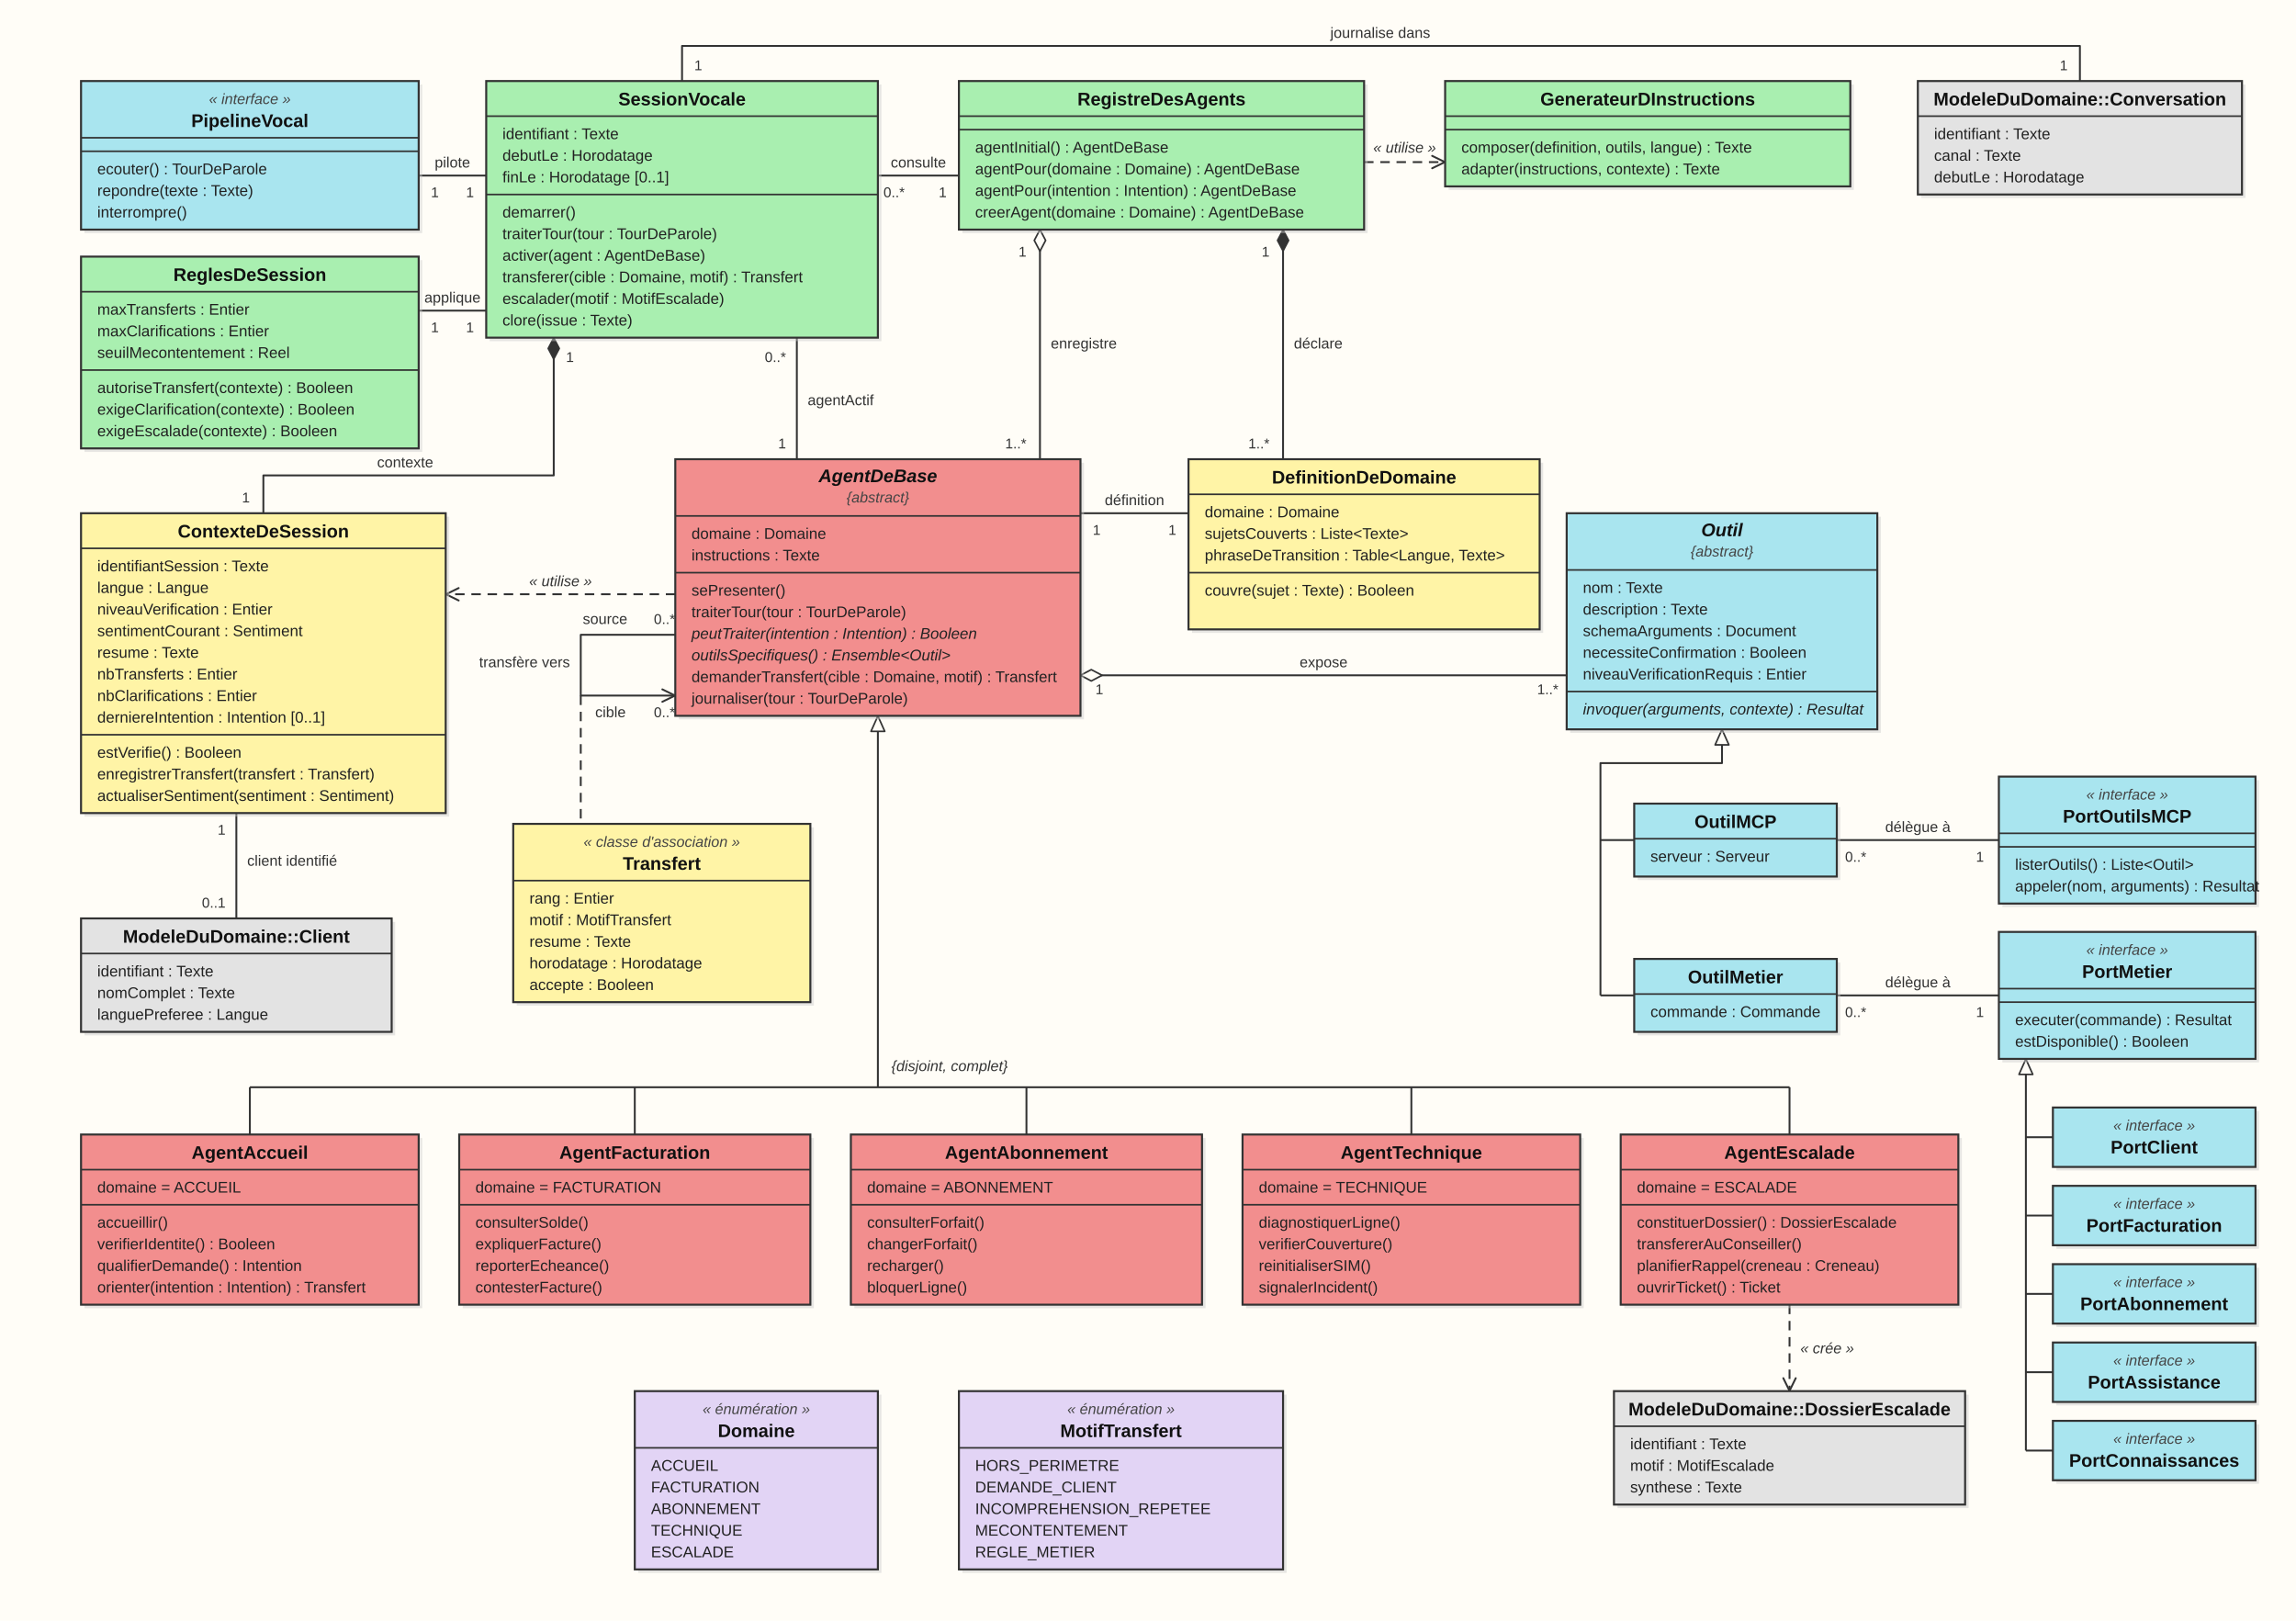
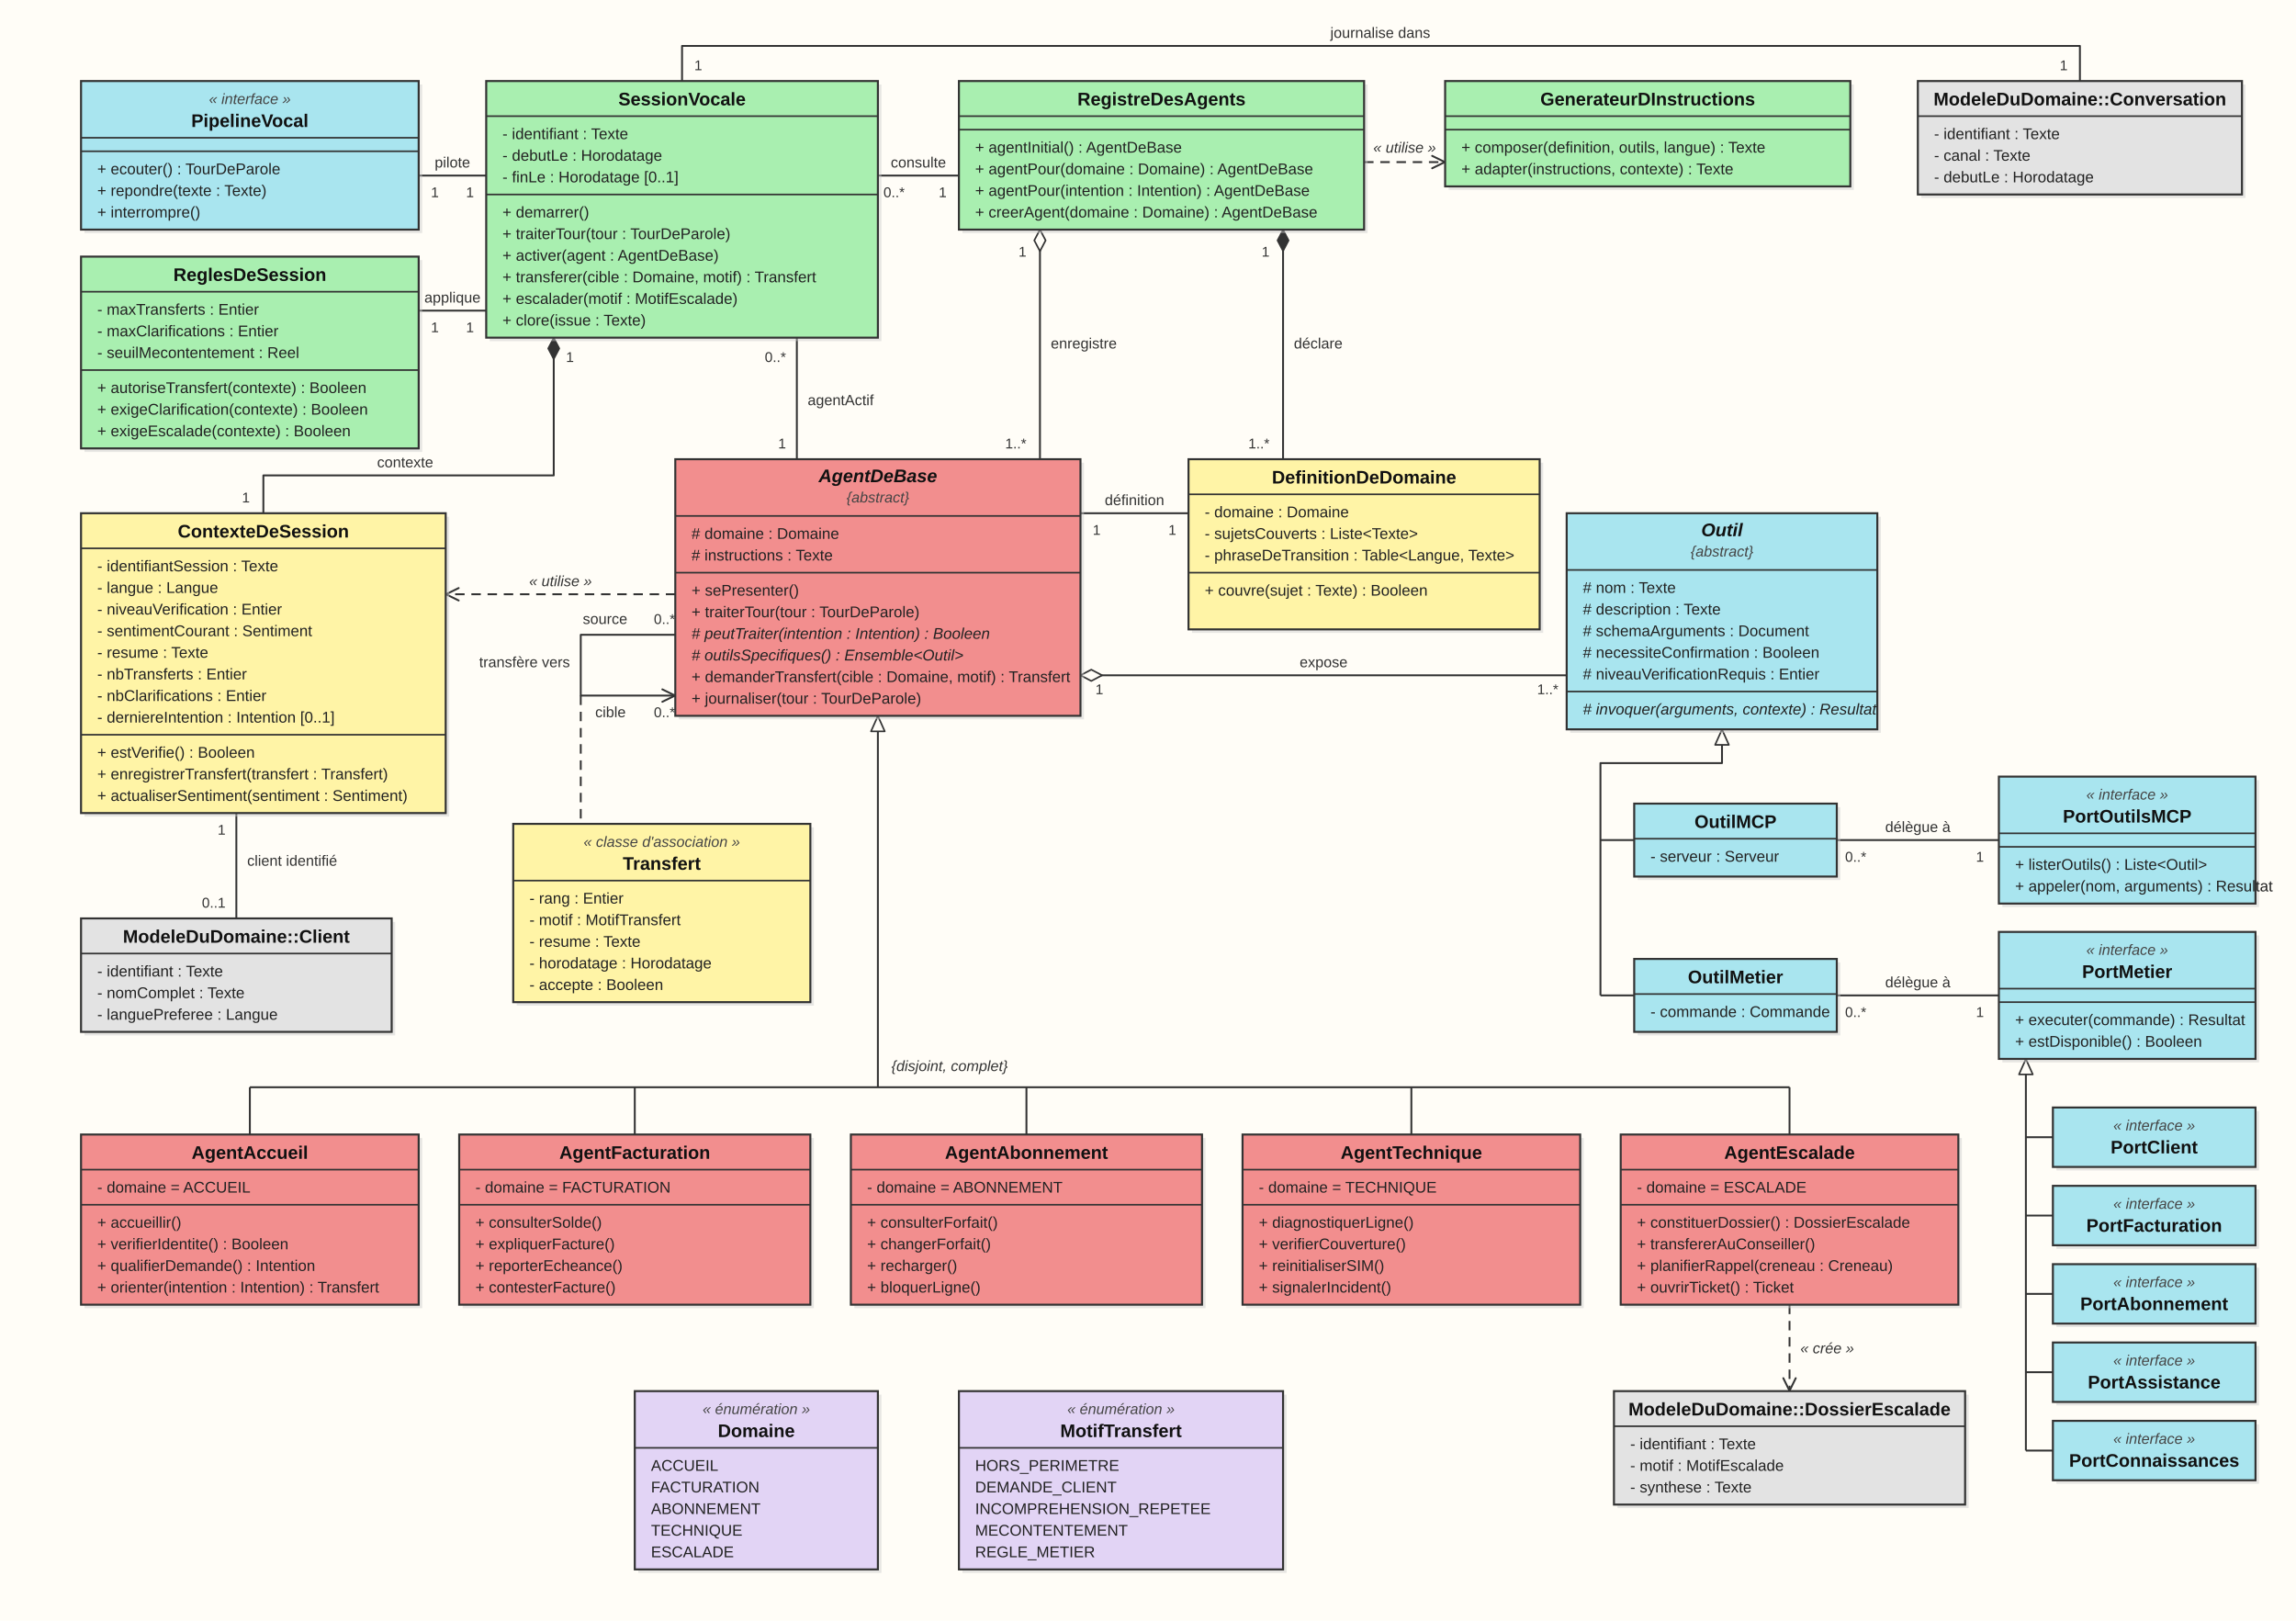
<svg xmlns="http://www.w3.org/2000/svg" version="1.1" viewBox="0 0 1700 1200" width="1700" height="1200">
  <style>
.cname{font-family:Arial,Helvetica,sans-serif;font-size:13.5px;font-weight:700;fill:#111111;}
.cnameA{font-family:Arial,Helvetica,sans-serif;font-size:13.5px;font-weight:700;font-style:italic;fill:#111111;}
.stereo{font-family:Arial,Helvetica,sans-serif;font-size:11px;font-style:italic;fill:#444444;}
.feat{font-family:Arial,Helvetica,sans-serif;font-size:11.5px;fill:#222222;}
.featA{font-family:Arial,Helvetica,sans-serif;font-size:11.5px;font-style:italic;fill:#222222;}
.mult{font-family:Arial,Helvetica,sans-serif;font-size:10.5px;fill:#333333;paint-order:stroke;stroke:#FFFDF7;stroke-width:3.2;stroke-linejoin:round;}
.role{font-family:Arial,Helvetica,sans-serif;font-size:11px;fill:#333333;paint-order:stroke;stroke:#FFFDF7;stroke-width:3.2;stroke-linejoin:round;}
.roleI{font-family:Arial,Helvetica,sans-serif;font-size:11px;font-style:italic;fill:#333333;paint-order:stroke;stroke:#FFFDF7;stroke-width:3.2;stroke-linejoin:round;}
.cons{font-family:Arial,Helvetica,sans-serif;font-size:11px;font-style:italic;fill:#333333;paint-order:stroke;stroke:#FFFDF7;stroke-width:3.2;stroke-linejoin:round;}
.rel{fill:none;stroke:#333333;stroke-width:1.4;stroke-linejoin:round;}
.reld{fill:none;stroke:#333333;stroke-width:1.4;stroke-linejoin:round;stroke-dasharray:7,5;}
.sep{stroke:#333333;stroke-width:1.2;}
.shd{fill:#C9C9C9;opacity:0.45;}
.bx{stroke:#333333;stroke-width:1.5;}
.pink{fill:#F28E8E;} .green{fill:#A9EFB0;} .yellow{fill:#FFF4A6;} .blue{fill:#A9E5EF;} .purple{fill:#E2D4F5;} .grey{fill:#E3E3E3;}
</style>
  <defs>
    <marker id="gen" viewBox="0 0 13 12" refX="12.3" refY="6" markerWidth="13" markerHeight="12" orient="auto" markerUnits="userSpaceOnUse">
      <path d="M0.8,0.9 L12.2,6 L0.8,11.1 Z" fill="#FFFDF7" stroke="#333333" stroke-width="1.2" stroke-linejoin="round" />
    </marker>
    <marker id="dep" viewBox="0 0 12 12" refX="10.6" refY="6" markerWidth="12" markerHeight="12" orient="auto" markerUnits="userSpaceOnUse">
      <path d="M1,1.4 L10.4,6 L1,10.6" fill="none" stroke="#333333" stroke-width="1.4" stroke-linecap="round" stroke-linejoin="round" />
    </marker>
    <marker id="nav" viewBox="0 0 12 12" refX="10.6" refY="6" markerWidth="12" markerHeight="12" orient="auto" markerUnits="userSpaceOnUse">
      <path d="M1,1.4 L10.4,6 L1,10.6" fill="none" stroke="#333333" stroke-width="1.4" stroke-linecap="round" stroke-linejoin="round" />
    </marker>
    <marker id="comp" viewBox="0 0 18 11" refX="1.0" refY="5.5" markerWidth="18" markerHeight="11" orient="auto" markerUnits="userSpaceOnUse">
      <path d="M1,5.5 L9,1.3 L17,5.5 L9,9.7 Z" fill="#333333" stroke="#333333" stroke-width="1" stroke-linejoin="round" />
    </marker>
    <marker id="aggr" viewBox="0 0 18 11" refX="1.0" refY="5.5" markerWidth="18" markerHeight="11" orient="auto" markerUnits="userSpaceOnUse">
      <path d="M1,5.5 L9,1.3 L17,5.5 L9,9.7 Z" fill="#FFFDF7" stroke="#333333" stroke-width="1.2" stroke-linejoin="round" />
    </marker>
  </defs>
  <rect x="0" y="0" width="1700" height="1200" fill="#FFFDF7" />
  <g id="relations">
    <path d="M 360,130 L 310,130" class="rel" />
    <text x="335" y="124" text-anchor="middle" class="role">pilote</text>
    <text x="322" y="146" text-anchor="middle" class="mult">1</text>
    <text x="348" y="146" text-anchor="middle" class="mult">1</text>
    <path d="M 505,60 L 505,34 L 1540,34 L 1540,60" class="rel" />
    <text x="1022" y="28" text-anchor="middle" class="role">journalise dans</text>
    <text x="517" y="52" text-anchor="middle" class="mult">1</text>
    <text x="1528" y="52" text-anchor="middle" class="mult">1</text>
    <path d="M 650,130 L 710,130" class="rel" />
    <text x="680" y="124" text-anchor="middle" class="role">consulte</text>
    <text x="662" y="146" text-anchor="middle" class="mult">0..*</text>
    <text x="698" y="146" text-anchor="middle" class="mult">1</text>
    <path d="M 360,230 L 310,230" class="rel" />
    <text x="335" y="224" text-anchor="middle" class="role">applique</text>
    <text x="348" y="246" text-anchor="middle" class="mult">1</text>
    <text x="322" y="246" text-anchor="middle" class="mult">1</text>
    <path d="M 410,250 L 410,352 L 195,352 L 195,380" class="rel" marker-start="url(#comp)" />
    <text x="422" y="268" text-anchor="middle" class="mult">1</text>
    <text x="185" y="372" text-anchor="end" class="mult">1</text>
    <text x="300" y="346" text-anchor="middle" class="role">contexte</text>
    <path d="M 590,250 L 590,340" class="rel" />
    <text x="598" y="300" text-anchor="start" class="role">agentActif</text>
    <text x="582" y="268" text-anchor="end" class="mult">0..*</text>
    <text x="582" y="332" text-anchor="end" class="mult">1</text>
    <path d="M 770,170 L 770,340" class="rel" marker-start="url(#aggr)" />
    <text x="760" y="190" text-anchor="end" class="mult">1</text>
    <text x="760" y="332" text-anchor="end" class="mult">1..*</text>
    <text x="778" y="258" text-anchor="start" class="role">enregistre</text>
    <path d="M 950,170 L 950,340" class="rel" marker-start="url(#comp)" />
    <text x="940" y="190" text-anchor="end" class="mult">1</text>
    <text x="940" y="332" text-anchor="end" class="mult">1..*</text>
    <text x="958" y="258" text-anchor="start" class="role">déclare</text>
    <path d="M 1010,120 L 1070,120" class="reld" marker-end="url(#dep)" />
    <text x="1040" y="113" text-anchor="middle" class="roleI">« utilise »</text>
    <path d="M 800,380 L 880,380" class="rel" />
    <text x="840" y="374" text-anchor="middle" class="role">définition</text>
    <text x="812" y="396" text-anchor="middle" class="mult">1</text>
    <text x="868" y="396" text-anchor="middle" class="mult">1</text>
    <path d="M 500,440 L 330,440" class="reld" marker-end="url(#dep)" />
    <text x="415" y="434" text-anchor="middle" class="roleI">« utilise »</text>
    <path d="M 500,470 L 430,470 L 430,515 L 500,515" class="rel" marker-end="url(#nav)" />
    <text x="448" y="462" text-anchor="middle" class="role">source</text>
    <text x="492" y="462" text-anchor="middle" class="mult">0..*</text>
    <text x="452" y="531" text-anchor="middle" class="role">cible</text>
    <text x="492" y="531" text-anchor="middle" class="mult">0..*</text>
    <text x="422" y="494" text-anchor="end" class="role">transfère vers</text>
    <path d="M 430,515 L 430,610" class="reld" />
    <path d="M 175,602 L 175,680" class="rel" />
    <text x="183" y="641" text-anchor="start" class="role">client identifié</text>
    <text x="167" y="618" text-anchor="end" class="mult">1</text>
    <text x="167" y="672" text-anchor="end" class="mult">0..1</text>
    <path d="M 800,500 L 1160,500" class="rel" marker-start="url(#aggr)" />
    <text x="980" y="494" text-anchor="middle" class="role">expose</text>
    <text x="814" y="514" text-anchor="middle" class="mult">1</text>
    <text x="1146" y="514" text-anchor="middle" class="mult">1..*</text>
    <path d="M 1185,737 L 1185,565 L 1275,565 L 1275,540" class="rel" marker-end="url(#gen)" />
    <path d="M 1210,622 L 1185,622" class="rel" />
    <path d="M 1210,737 L 1185,737" class="rel" />
    <path d="M 1360,622 L 1480,622" class="rel" />
    <text x="1420" y="616" text-anchor="middle" class="role">délègue à</text>
    <text x="1374" y="638" text-anchor="middle" class="mult">0..*</text>
    <text x="1466" y="638" text-anchor="middle" class="mult">1</text>
    <path d="M 1360,737 L 1480,737" class="rel" />
    <text x="1420" y="731" text-anchor="middle" class="role">délègue à</text>
    <text x="1374" y="753" text-anchor="middle" class="mult">0..*</text>
    <text x="1466" y="753" text-anchor="middle" class="mult">1</text>
    <path d="M 1500,1074 L 1500,784" class="rel" marker-end="url(#gen)" />
    <path d="M 1520,842 L 1500,842" class="rel" />
    <path d="M 1520,900 L 1500,900" class="rel" />
    <path d="M 1520,958 L 1500,958" class="rel" />
    <path d="M 1520,1016 L 1500,1016" class="rel" />
    <path d="M 1520,1074 L 1500,1074" class="rel" />
    <path d="M 650,805 L 650,530" class="rel" marker-end="url(#gen)" />
    <path d="M 185,805 L 1325,805" class="rel" />
    <path d="M 185,805 L 185,840" class="rel" />
    <path d="M 470,805 L 470,840" class="rel" />
    <path d="M 760,805 L 760,840" class="rel" />
    <path d="M 1045,805 L 1045,840" class="rel" />
    <path d="M 1325,805 L 1325,840" class="rel" />
    <text x="660" y="793" text-anchor="start" class="cons">{disjoint, complet}</text>
    <path d="M 1325,966 L 1325,1030" class="reld" marker-end="url(#dep)" />
    <text x="1333" y="1002" text-anchor="start" class="roleI">« crée »</text>
  </g>
  <rect class="shd" x="362.6" y="62.6" width="290" height="190" />
  <rect x="360" y="60" width="290" height="190" class="bx green" />
  <text x="505" y="78" text-anchor="middle" class="cname">SessionVocale</text>
  <line class="sep" x1="360" y1="86" x2="650" y2="86" />
-   <text x="372" y="103" class="feat">identifiant : Texte</text>
-   <text x="372" y="119" class="feat">debutLe : Horodatage</text>
-   <text x="372" y="135" class="feat">finLe : Horodatage [0..1]</text>
+   <text x="372" y="103" class="feat">- identifiant : Texte</text>
+   <text x="372" y="119" class="feat">- debutLe : Horodatage</text>
+   <text x="372" y="135" class="feat">- finLe : Horodatage [0..1]</text>
  <line class="sep" x1="360" y1="144" x2="650" y2="144" />
-   <text x="372" y="161" class="feat">demarrer()</text>
-   <text x="372" y="177" class="feat">traiterTour(tour : TourDeParole)</text>
-   <text x="372" y="193" class="feat">activer(agent : AgentDeBase)</text>
-   <text x="372" y="209" class="feat">transferer(cible : Domaine, motif) : Transfert</text>
-   <text x="372" y="225" class="feat">escalader(motif : MotifEscalade)</text>
-   <text x="372" y="241" class="feat">clore(issue : Texte)</text>
+   <text x="372" y="161" class="feat">+ demarrer()</text>
+   <text x="372" y="177" class="feat">+ traiterTour(tour : TourDeParole)</text>
+   <text x="372" y="193" class="feat">+ activer(agent : AgentDeBase)</text>
+   <text x="372" y="209" class="feat">+ transferer(cible : Domaine, motif) : Transfert</text>
+   <text x="372" y="225" class="feat">+ escalader(motif : MotifEscalade)</text>
+   <text x="372" y="241" class="feat">+ clore(issue : Texte)</text>
  <rect class="shd" x="712.6" y="62.6" width="300" height="110" />
  <rect x="710" y="60" width="300" height="110" class="bx green" />
  <text x="860" y="78" text-anchor="middle" class="cname">RegistreDesAgents</text>
  <line class="sep" x1="710" y1="86" x2="1010" y2="86" />
  <line class="sep" x1="710" y1="96" x2="1010" y2="96" />
-   <text x="722" y="113" class="feat">agentInitial() : AgentDeBase</text>
-   <text x="722" y="129" class="feat">agentPour(domaine : Domaine) : AgentDeBase</text>
-   <text x="722" y="145" class="feat">agentPour(intention : Intention) : AgentDeBase</text>
-   <text x="722" y="161" class="feat">creerAgent(domaine : Domaine) : AgentDeBase</text>
+   <text x="722" y="113" class="feat">+ agentInitial() : AgentDeBase</text>
+   <text x="722" y="129" class="feat">+ agentPour(domaine : Domaine) : AgentDeBase</text>
+   <text x="722" y="145" class="feat">+ agentPour(intention : Intention) : AgentDeBase</text>
+   <text x="722" y="161" class="feat">+ creerAgent(domaine : Domaine) : AgentDeBase</text>
  <rect class="shd" x="1072.6" y="62.6" width="300" height="78" />
  <rect x="1070" y="60" width="300" height="78" class="bx green" />
  <text x="1220" y="78" text-anchor="middle" class="cname">GenerateurDInstructions</text>
  <line class="sep" x1="1070" y1="86" x2="1370" y2="86" />
  <line class="sep" x1="1070" y1="96" x2="1370" y2="96" />
-   <text x="1082" y="113" class="feat">composer(definition, outils, langue) : Texte</text>
-   <text x="1082" y="129" class="feat">adapter(instructions, contexte) : Texte</text>
+   <text x="1082" y="113" class="feat">+ composer(definition, outils, langue) : Texte</text>
+   <text x="1082" y="129" class="feat">+ adapter(instructions, contexte) : Texte</text>
  <rect class="shd" x="62.6" y="192.6" width="250" height="142" />
  <rect x="60" y="190" width="250" height="142" class="bx green" />
  <text x="185" y="208" text-anchor="middle" class="cname">ReglesDeSession</text>
  <line class="sep" x1="60" y1="216" x2="310" y2="216" />
-   <text x="72" y="233" class="feat">maxTransferts : Entier</text>
-   <text x="72" y="249" class="feat">maxClarifications : Entier</text>
-   <text x="72" y="265" class="feat">seuilMecontentement : Reel</text>
+   <text x="72" y="233" class="feat">- maxTransferts : Entier</text>
+   <text x="72" y="249" class="feat">- maxClarifications : Entier</text>
+   <text x="72" y="265" class="feat">- seuilMecontentement : Reel</text>
  <line class="sep" x1="60" y1="274" x2="310" y2="274" />
-   <text x="72" y="291" class="feat">autoriseTransfert(contexte) : Booleen</text>
-   <text x="72" y="307" class="feat">exigeClarification(contexte) : Booleen</text>
-   <text x="72" y="323" class="feat">exigeEscalade(contexte) : Booleen</text>
+   <text x="72" y="291" class="feat">+ autoriseTransfert(contexte) : Booleen</text>
+   <text x="72" y="307" class="feat">+ exigeClarification(contexte) : Booleen</text>
+   <text x="72" y="323" class="feat">+ exigeEscalade(contexte) : Booleen</text>
  <rect class="shd" x="62.6" y="62.6" width="250" height="110" />
  <rect x="60" y="60" width="250" height="110" class="bx blue" />
  <text x="185" y="77" text-anchor="middle" class="stereo">« interface »</text>
  <text x="185" y="94" text-anchor="middle" class="cname">PipelineVocal</text>
  <line class="sep" x1="60" y1="102" x2="310" y2="102" />
  <line class="sep" x1="60" y1="112" x2="310" y2="112" />
-   <text x="72" y="129" class="feat">ecouter() : TourDeParole</text>
-   <text x="72" y="145" class="feat">repondre(texte : Texte)</text>
-   <text x="72" y="161" class="feat">interrompre()</text>
+   <text x="72" y="129" class="feat">+ ecouter() : TourDeParole</text>
+   <text x="72" y="145" class="feat">+ repondre(texte : Texte)</text>
+   <text x="72" y="161" class="feat">+ interrompre()</text>
  <rect class="shd" x="1162.6" y="382.6" width="230" height="160" />
  <rect x="1160" y="380" width="230" height="160" class="bx blue" />
  <text x="1275" y="397" text-anchor="middle" class="cnameA">Outil</text>
  <text x="1275" y="412" text-anchor="middle" class="stereo">{abstract}</text>
  <line class="sep" x1="1160" y1="422" x2="1390" y2="422" />
-   <text x="1172" y="439" class="feat">nom : Texte</text>
-   <text x="1172" y="455" class="feat">description : Texte</text>
-   <text x="1172" y="471" class="feat">schemaArguments : Document</text>
-   <text x="1172" y="487" class="feat">necessiteConfirmation : Booleen</text>
-   <text x="1172" y="503" class="feat">niveauVerificationRequis : Entier</text>
+   <text x="1172" y="439" class="feat"># nom : Texte</text>
+   <text x="1172" y="455" class="feat"># description : Texte</text>
+   <text x="1172" y="471" class="feat"># schemaArguments : Document</text>
+   <text x="1172" y="487" class="feat"># necessiteConfirmation : Booleen</text>
+   <text x="1172" y="503" class="feat"># niveauVerificationRequis : Entier</text>
  <line class="sep" x1="1160" y1="512" x2="1390" y2="512" />
-   <text x="1172" y="529" class="featA">invoquer(arguments, contexte) : Resultat</text>
+   <text x="1172" y="529" class="featA"># invoquer(arguments, contexte) : Resultat</text>
  <rect class="shd" x="1212.6" y="597.6" width="150" height="54" />
  <rect x="1210" y="595" width="150" height="54" class="bx blue" />
  <text x="1285" y="613" text-anchor="middle" class="cname">OutilMCP</text>
  <line class="sep" x1="1210" y1="621" x2="1360" y2="621" />
-   <text x="1222" y="638" class="feat">serveur : Serveur</text>
+   <text x="1222" y="638" class="feat">- serveur : Serveur</text>
  <rect class="shd" x="1212.6" y="712.6" width="150" height="54" />
  <rect x="1210" y="710" width="150" height="54" class="bx blue" />
  <text x="1285" y="728" text-anchor="middle" class="cname">OutilMetier</text>
  <line class="sep" x1="1210" y1="736" x2="1360" y2="736" />
-   <text x="1222" y="753" class="feat">commande : Commande </text>
+   <text x="1222" y="753" class="feat">- commande : Commande</text>
  <rect class="shd" x="1482.6" y="577.6" width="190" height="94" />
  <rect x="1480" y="575" width="190" height="94" class="bx blue" />
  <text x="1575" y="592" text-anchor="middle" class="stereo">« interface »</text>
  <text x="1575" y="609" text-anchor="middle" class="cname">PortOutilsMCP</text>
  <line class="sep" x1="1480" y1="617" x2="1670" y2="617" />
  <line class="sep" x1="1480" y1="627" x2="1670" y2="627" />
-   <text x="1492" y="644" class="feat">listerOutils() : Liste&lt;Outil&gt;</text>
-   <text x="1492" y="660" class="feat">appeler(nom, arguments) : Resultat</text>
+   <text x="1492" y="644" class="feat">+ listerOutils() : Liste&lt;Outil&gt;</text>
+   <text x="1492" y="660" class="feat">+ appeler(nom, arguments) : Resultat</text>
  <rect class="shd" x="1482.6" y="692.6" width="190" height="94" />
  <rect x="1480" y="690" width="190" height="94" class="bx blue" />
  <text x="1575" y="707" text-anchor="middle" class="stereo">« interface »</text>
  <text x="1575" y="724" text-anchor="middle" class="cname">PortMetier</text>
  <line class="sep" x1="1480" y1="732" x2="1670" y2="732" />
  <line class="sep" x1="1480" y1="742" x2="1670" y2="742" />
-   <text x="1492" y="759" class="feat">executer(commande) : Resultat</text>
-   <text x="1492" y="775" class="feat">estDisponible() : Booleen</text>
+   <text x="1492" y="759" class="feat">+ executer(commande) : Resultat</text>
+   <text x="1492" y="775" class="feat">+ estDisponible() : Booleen</text>
  <rect class="shd" x="1522.6" y="822.6" width="150" height="44" />
  <rect x="1520" y="820" width="150" height="44" class="bx blue" />
  <text x="1595" y="837" text-anchor="middle" class="stereo">« interface »</text>
  <text x="1595" y="854" text-anchor="middle" class="cname">PortClient</text>
  <rect class="shd" x="1522.6" y="880.6" width="150" height="44" />
  <rect x="1520" y="878" width="150" height="44" class="bx blue" />
  <text x="1595" y="895" text-anchor="middle" class="stereo">« interface »</text>
  <text x="1595" y="912" text-anchor="middle" class="cname">PortFacturation</text>
  <rect class="shd" x="1522.6" y="938.6" width="150" height="44" />
  <rect x="1520" y="936" width="150" height="44" class="bx blue" />
  <text x="1595" y="953" text-anchor="middle" class="stereo">« interface »</text>
  <text x="1595" y="970" text-anchor="middle" class="cname">PortAbonnement</text>
  <rect class="shd" x="1522.6" y="996.6" width="150" height="44" />
  <rect x="1520" y="994" width="150" height="44" class="bx blue" />
  <text x="1595" y="1011" text-anchor="middle" class="stereo">« interface »</text>
  <text x="1595" y="1028" text-anchor="middle" class="cname">PortAssistance</text>
  <rect class="shd" x="1522.6" y="1054.6" width="150" height="44" />
  <rect x="1520" y="1052" width="150" height="44" class="bx blue" />
  <text x="1595" y="1069" text-anchor="middle" class="stereo">« interface »</text>
  <text x="1595" y="1086" text-anchor="middle" class="cname">PortConnaissances</text>
  <rect class="shd" x="62.6" y="382.6" width="270" height="222" />
  <rect x="60" y="380" width="270" height="222" class="bx yellow" />
  <text x="195" y="398" text-anchor="middle" class="cname">ContexteDeSession</text>
  <line class="sep" x1="60" y1="406" x2="330" y2="406" />
-   <text x="72" y="423" class="feat">identifiantSession : Texte</text>
-   <text x="72" y="439" class="feat">langue : Langue</text>
-   <text x="72" y="455" class="feat">niveauVerification : Entier</text>
-   <text x="72" y="471" class="feat">sentimentCourant : Sentiment</text>
-   <text x="72" y="487" class="feat">resume : Texte</text>
-   <text x="72" y="503" class="feat">nbTransferts : Entier</text>
-   <text x="72" y="519" class="feat">nbClarifications : Entier</text>
-   <text x="72" y="535" class="feat">derniereIntention : Intention [0..1]</text>
+   <text x="72" y="423" class="feat">- identifiantSession : Texte</text>
+   <text x="72" y="439" class="feat">- langue : Langue</text>
+   <text x="72" y="455" class="feat">- niveauVerification : Entier</text>
+   <text x="72" y="471" class="feat">- sentimentCourant : Sentiment</text>
+   <text x="72" y="487" class="feat">- resume : Texte</text>
+   <text x="72" y="503" class="feat">- nbTransferts : Entier</text>
+   <text x="72" y="519" class="feat">- nbClarifications : Entier</text>
+   <text x="72" y="535" class="feat">- derniereIntention : Intention [0..1]</text>
  <line class="sep" x1="60" y1="544" x2="330" y2="544" />
-   <text x="72" y="561" class="feat">estVerifie() : Booleen</text>
-   <text x="72" y="577" class="feat">enregistrerTransfert(transfert : Transfert)</text>
-   <text x="72" y="593" class="feat">actualiserSentiment(sentiment : Sentiment)</text>
+   <text x="72" y="561" class="feat">+ estVerifie() : Booleen</text>
+   <text x="72" y="577" class="feat">+ enregistrerTransfert(transfert : Transfert)</text>
+   <text x="72" y="593" class="feat">+ actualiserSentiment(sentiment : Sentiment)</text>
  <rect class="shd" x="882.6" y="342.6" width="260" height="126" />
  <rect x="880" y="340" width="260" height="126" class="bx yellow" />
  <text x="1010" y="358" text-anchor="middle" class="cname">DefinitionDeDomaine</text>
  <line class="sep" x1="880" y1="366" x2="1140" y2="366" />
-   <text x="892" y="383" class="feat">domaine : Domaine</text>
-   <text x="892" y="399" class="feat">sujetsCouverts : Liste&lt;Texte&gt;</text>
-   <text x="892" y="415" class="feat">phraseDeTransition : Table&lt;Langue, Texte&gt;</text>
+   <text x="892" y="383" class="feat">- domaine : Domaine</text>
+   <text x="892" y="399" class="feat">- sujetsCouverts : Liste&lt;Texte&gt;</text>
+   <text x="892" y="415" class="feat">- phraseDeTransition : Table&lt;Langue, Texte&gt;</text>
  <line class="sep" x1="880" y1="424" x2="1140" y2="424" />
-   <text x="892" y="441" class="feat">couvre(sujet : Texte) : Booleen</text>
+   <text x="892" y="441" class="feat">+ couvre(sujet : Texte) : Booleen</text>
  <rect class="shd" x="382.6" y="612.6" width="220" height="132" />
  <rect x="380" y="610" width="220" height="132" class="bx yellow" />
  <text x="490" y="627" text-anchor="middle" class="stereo">« classe d'association »</text>
  <text x="490" y="644" text-anchor="middle" class="cname">Transfert</text>
  <line class="sep" x1="380" y1="652" x2="600" y2="652" />
-   <text x="392" y="669" class="feat">rang : Entier</text>
-   <text x="392" y="685" class="feat">motif : MotifTransfert</text>
-   <text x="392" y="701" class="feat">resume : Texte</text>
-   <text x="392" y="717" class="feat">horodatage : Horodatage</text>
-   <text x="392" y="733" class="feat">accepte : Booleen</text>
+   <text x="392" y="669" class="feat">- rang : Entier</text>
+   <text x="392" y="685" class="feat">- motif : MotifTransfert</text>
+   <text x="392" y="701" class="feat">- resume : Texte</text>
+   <text x="392" y="717" class="feat">- horodatage : Horodatage</text>
+   <text x="392" y="733" class="feat">- accepte : Booleen</text>
  <rect class="shd" x="502.6" y="342.6" width="300" height="190" />
  <rect x="500" y="340" width="300" height="190" class="bx pink" />
  <text x="650" y="357" text-anchor="middle" class="cnameA">AgentDeBase</text>
  <text x="650" y="372" text-anchor="middle" class="stereo">{abstract}</text>
  <line class="sep" x1="500" y1="382" x2="800" y2="382" />
-   <text x="512" y="399" class="feat">domaine : Domaine</text>
-   <text x="512" y="415" class="feat">instructions : Texte</text>
+   <text x="512" y="399" class="feat"># domaine : Domaine</text>
+   <text x="512" y="415" class="feat"># instructions : Texte</text>
  <line class="sep" x1="500" y1="424" x2="800" y2="424" />
-   <text x="512" y="441" class="feat">sePresenter()</text>
-   <text x="512" y="457" class="feat">traiterTour(tour : TourDeParole)</text>
-   <text x="512" y="473" class="featA">peutTraiter(intention : Intention) : Booleen</text>
-   <text x="512" y="489" class="featA">outilsSpecifiques() : Ensemble&lt;Outil&gt;</text>
-   <text x="512" y="505" class="feat">demanderTransfert(cible : Domaine, motif) : Transfert</text>
-   <text x="512" y="521" class="feat">journaliser(tour : TourDeParole)</text>
+   <text x="512" y="441" class="feat">+ sePresenter()</text>
+   <text x="512" y="457" class="feat">+ traiterTour(tour : TourDeParole)</text>
+   <text x="512" y="473" class="featA"># peutTraiter(intention : Intention) : Booleen</text>
+   <text x="512" y="489" class="featA"># outilsSpecifiques() : Ensemble&lt;Outil&gt;</text>
+   <text x="512" y="505" class="feat">+ demanderTransfert(cible : Domaine, motif) : Transfert</text>
+   <text x="512" y="521" class="feat">+ journaliser(tour : TourDeParole)</text>
  <rect class="shd" x="62.6" y="842.6" width="250" height="126" />
  <rect x="60" y="840" width="250" height="126" class="bx pink" />
  <text x="185" y="858" text-anchor="middle" class="cname">AgentAccueil</text>
  <line class="sep" x1="60" y1="866" x2="310" y2="866" />
-   <text x="72" y="883" class="feat">domaine = ACCUEIL</text>
+   <text x="72" y="883" class="feat">- domaine = ACCUEIL</text>
  <line class="sep" x1="60" y1="892" x2="310" y2="892" />
-   <text x="72" y="909" class="feat">accueillir()</text>
-   <text x="72" y="925" class="feat">verifierIdentite() : Booleen</text>
-   <text x="72" y="941" class="feat">qualifierDemande() : Intention</text>
-   <text x="72" y="957" class="feat">orienter(intention : Intention) : Transfert</text>
+   <text x="72" y="909" class="feat">+ accueillir()</text>
+   <text x="72" y="925" class="feat">+ verifierIdentite() : Booleen</text>
+   <text x="72" y="941" class="feat">+ qualifierDemande() : Intention</text>
+   <text x="72" y="957" class="feat">+ orienter(intention : Intention) : Transfert</text>
  <rect class="shd" x="342.6" y="842.6" width="260" height="126" />
  <rect x="340" y="840" width="260" height="126" class="bx pink" />
  <text x="470" y="858" text-anchor="middle" class="cname">AgentFacturation</text>
  <line class="sep" x1="340" y1="866" x2="600" y2="866" />
-   <text x="352" y="883" class="feat">domaine = FACTURATION</text>
+   <text x="352" y="883" class="feat">- domaine = FACTURATION</text>
  <line class="sep" x1="340" y1="892" x2="600" y2="892" />
-   <text x="352" y="909" class="feat">consulterSolde()</text>
-   <text x="352" y="925" class="feat">expliquerFacture()</text>
-   <text x="352" y="941" class="feat">reporterEcheance()</text>
-   <text x="352" y="957" class="feat">contesterFacture()</text>
+   <text x="352" y="909" class="feat">+ consulterSolde()</text>
+   <text x="352" y="925" class="feat">+ expliquerFacture()</text>
+   <text x="352" y="941" class="feat">+ reporterEcheance()</text>
+   <text x="352" y="957" class="feat">+ contesterFacture()</text>
  <rect class="shd" x="632.6" y="842.6" width="260" height="126" />
  <rect x="630" y="840" width="260" height="126" class="bx pink" />
  <text x="760" y="858" text-anchor="middle" class="cname">AgentAbonnement</text>
  <line class="sep" x1="630" y1="866" x2="890" y2="866" />
-   <text x="642" y="883" class="feat">domaine = ABONNEMENT</text>
+   <text x="642" y="883" class="feat">- domaine = ABONNEMENT</text>
  <line class="sep" x1="630" y1="892" x2="890" y2="892" />
-   <text x="642" y="909" class="feat">consulterForfait()</text>
-   <text x="642" y="925" class="feat">changerForfait()</text>
-   <text x="642" y="941" class="feat">recharger()</text>
-   <text x="642" y="957" class="feat">bloquerLigne()</text>
+   <text x="642" y="909" class="feat">+ consulterForfait()</text>
+   <text x="642" y="925" class="feat">+ changerForfait()</text>
+   <text x="642" y="941" class="feat">+ recharger()</text>
+   <text x="642" y="957" class="feat">+ bloquerLigne()</text>
  <rect class="shd" x="922.6" y="842.6" width="250" height="126" />
  <rect x="920" y="840" width="250" height="126" class="bx pink" />
  <text x="1045" y="858" text-anchor="middle" class="cname">AgentTechnique</text>
  <line class="sep" x1="920" y1="866" x2="1170" y2="866" />
-   <text x="932" y="883" class="feat">domaine = TECHNIQUE</text>
+   <text x="932" y="883" class="feat">- domaine = TECHNIQUE</text>
  <line class="sep" x1="920" y1="892" x2="1170" y2="892" />
-   <text x="932" y="909" class="feat">diagnostiquerLigne()</text>
-   <text x="932" y="925" class="feat">verifierCouverture()</text>
-   <text x="932" y="941" class="feat">reinitialiserSIM()</text>
-   <text x="932" y="957" class="feat">signalerIncident()</text>
+   <text x="932" y="909" class="feat">+ diagnostiquerLigne()</text>
+   <text x="932" y="925" class="feat">+ verifierCouverture()</text>
+   <text x="932" y="941" class="feat">+ reinitialiserSIM()</text>
+   <text x="932" y="957" class="feat">+ signalerIncident()</text>
  <rect class="shd" x="1202.6" y="842.6" width="250" height="126" />
  <rect x="1200" y="840" width="250" height="126" class="bx pink" />
  <text x="1325" y="858" text-anchor="middle" class="cname">AgentEscalade</text>
  <line class="sep" x1="1200" y1="866" x2="1450" y2="866" />
-   <text x="1212" y="883" class="feat">domaine = ESCALADE</text>
+   <text x="1212" y="883" class="feat">- domaine = ESCALADE</text>
  <line class="sep" x1="1200" y1="892" x2="1450" y2="892" />
-   <text x="1212" y="909" class="feat">constituerDossier() : DossierEscalade</text>
-   <text x="1212" y="925" class="feat">transfererAuConseiller()</text>
-   <text x="1212" y="941" class="feat">planifierRappel(creneau : Creneau)</text>
-   <text x="1212" y="957" class="feat">ouvrirTicket() : Ticket</text>
+   <text x="1212" y="909" class="feat">+ constituerDossier() : DossierEscalade</text>
+   <text x="1212" y="925" class="feat">+ transfererAuConseiller()</text>
+   <text x="1212" y="941" class="feat">+ planifierRappel(creneau : Creneau)</text>
+   <text x="1212" y="957" class="feat">+ ouvrirTicket() : Ticket</text>
  <rect class="shd" x="1422.6" y="62.6" width="240" height="84" />
  <rect x="1420" y="60" width="240" height="84" class="bx grey" />
  <text x="1540" y="78" text-anchor="middle" class="cname">ModeleDuDomaine::Conversation</text>
  <line class="sep" x1="1420" y1="86" x2="1660" y2="86" />
-   <text x="1432" y="103" class="feat">identifiant : Texte</text>
-   <text x="1432" y="119" class="feat">canal : Texte</text>
-   <text x="1432" y="135" class="feat">debutLe : Horodatage</text>
+   <text x="1432" y="103" class="feat">- identifiant : Texte</text>
+   <text x="1432" y="119" class="feat">- canal : Texte</text>
+   <text x="1432" y="135" class="feat">- debutLe : Horodatage</text>
  <rect class="shd" x="62.6" y="682.6" width="230" height="84" />
  <rect x="60" y="680" width="230" height="84" class="bx grey" />
  <text x="175" y="698" text-anchor="middle" class="cname">ModeleDuDomaine::Client</text>
  <line class="sep" x1="60" y1="706" x2="290" y2="706" />
-   <text x="72" y="723" class="feat">identifiant : Texte</text>
-   <text x="72" y="739" class="feat">nomComplet : Texte</text>
-   <text x="72" y="755" class="feat">languePreferee : Langue</text>
+   <text x="72" y="723" class="feat">- identifiant : Texte</text>
+   <text x="72" y="739" class="feat">- nomComplet : Texte</text>
+   <text x="72" y="755" class="feat">- languePreferee : Langue</text>
  <rect class="shd" x="1197.6" y="1032.6" width="260" height="84" />
  <rect x="1195" y="1030" width="260" height="84" class="bx grey" />
  <text x="1325" y="1048" text-anchor="middle" class="cname">ModeleDuDomaine::DossierEscalade</text>
  <line class="sep" x1="1195" y1="1056" x2="1455" y2="1056" />
-   <text x="1207" y="1073" class="feat">identifiant : Texte</text>
-   <text x="1207" y="1089" class="feat">motif : MotifEscalade</text>
-   <text x="1207" y="1105" class="feat">synthese : Texte</text>
+   <text x="1207" y="1073" class="feat">- identifiant : Texte</text>
+   <text x="1207" y="1089" class="feat">- motif : MotifEscalade</text>
+   <text x="1207" y="1105" class="feat">- synthese : Texte</text>
  <rect class="shd" x="472.6" y="1032.6" width="180" height="132" />
  <rect x="470" y="1030" width="180" height="132" class="bx purple" />
  <text x="560" y="1047" text-anchor="middle" class="stereo">« énumération »</text>
  <text x="560" y="1064" text-anchor="middle" class="cname">Domaine</text>
  <line class="sep" x1="470" y1="1072" x2="650" y2="1072" />
  <text x="482" y="1089" class="feat">ACCUEIL</text>
  <text x="482" y="1105" class="feat">FACTURATION</text>
  <text x="482" y="1121" class="feat">ABONNEMENT</text>
  <text x="482" y="1137" class="feat">TECHNIQUE</text>
  <text x="482" y="1153" class="feat">ESCALADE</text>
  <rect class="shd" x="712.6" y="1032.6" width="240" height="132" />
  <rect x="710" y="1030" width="240" height="132" class="bx purple" />
  <text x="830" y="1047" text-anchor="middle" class="stereo">« énumération »</text>
  <text x="830" y="1064" text-anchor="middle" class="cname">MotifTransfert</text>
  <line class="sep" x1="710" y1="1072" x2="950" y2="1072" />
  <text x="722" y="1089" class="feat">HORS_PERIMETRE</text>
  <text x="722" y="1105" class="feat">DEMANDE_CLIENT</text>
  <text x="722" y="1121" class="feat">INCOMPREHENSION_REPETEE</text>
  <text x="722" y="1137" class="feat">MECONTENTEMENT</text>
  <text x="722" y="1153" class="feat">REGLE_METIER</text>
</svg>
